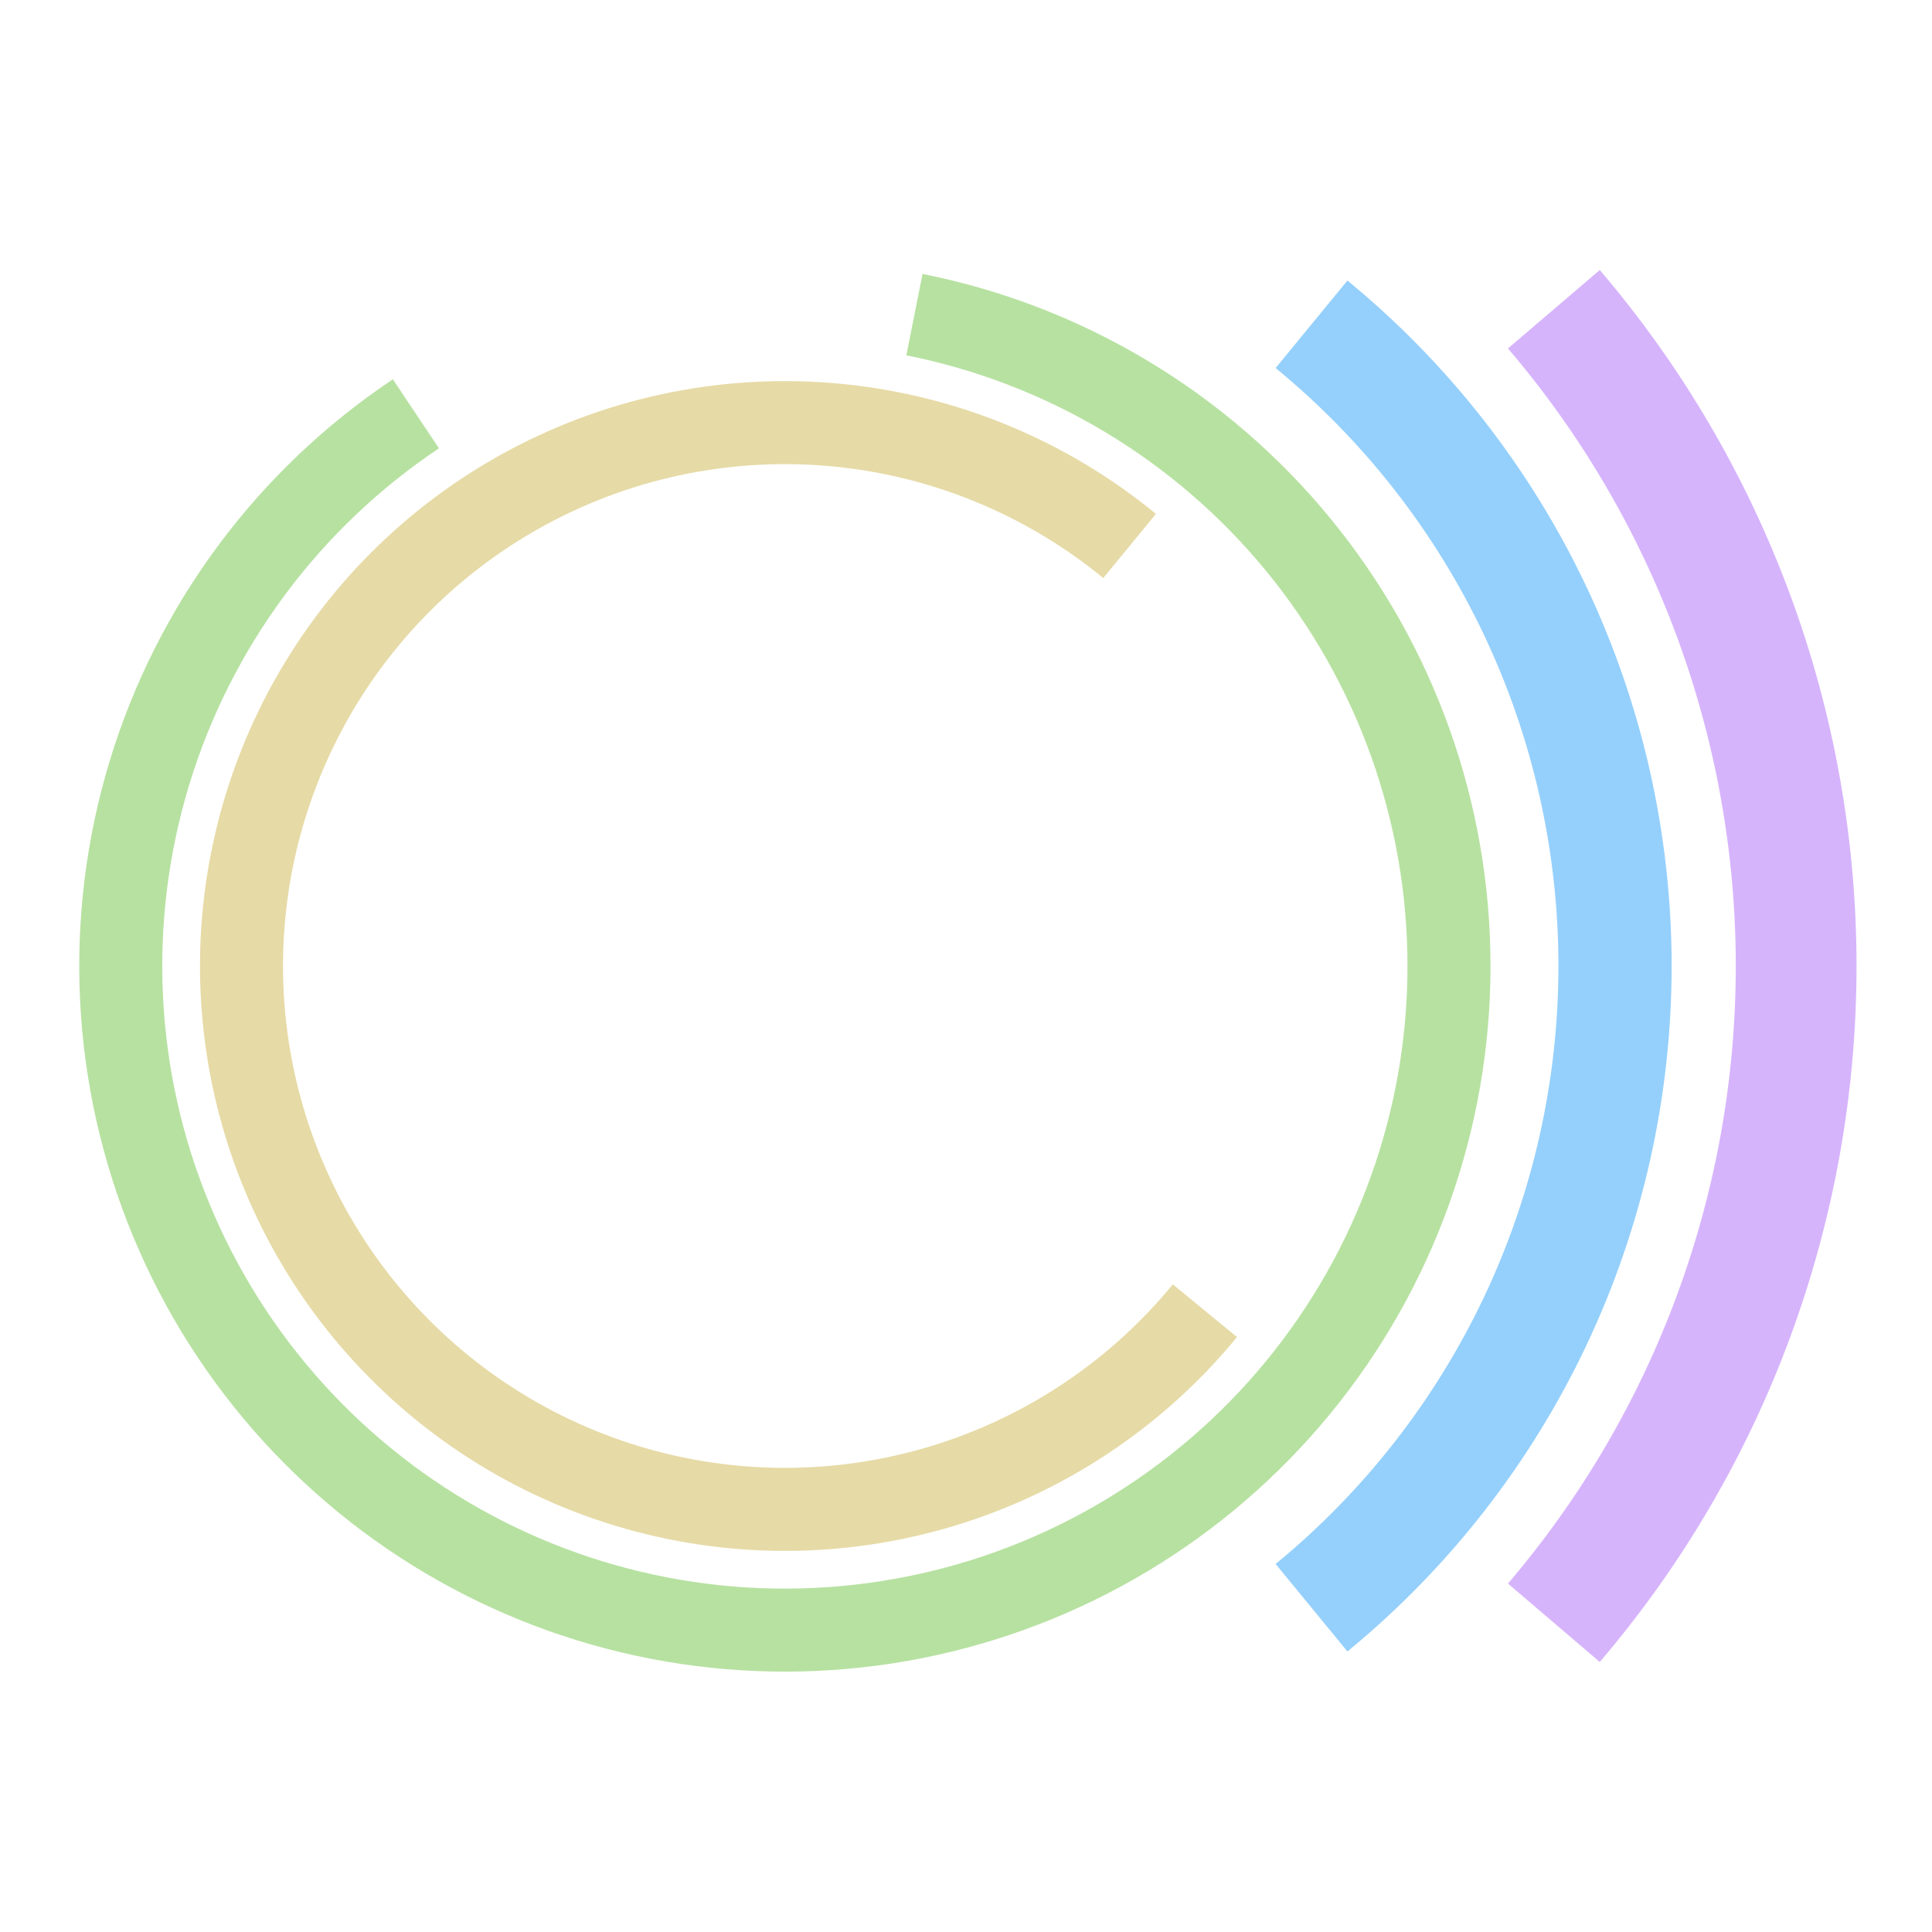
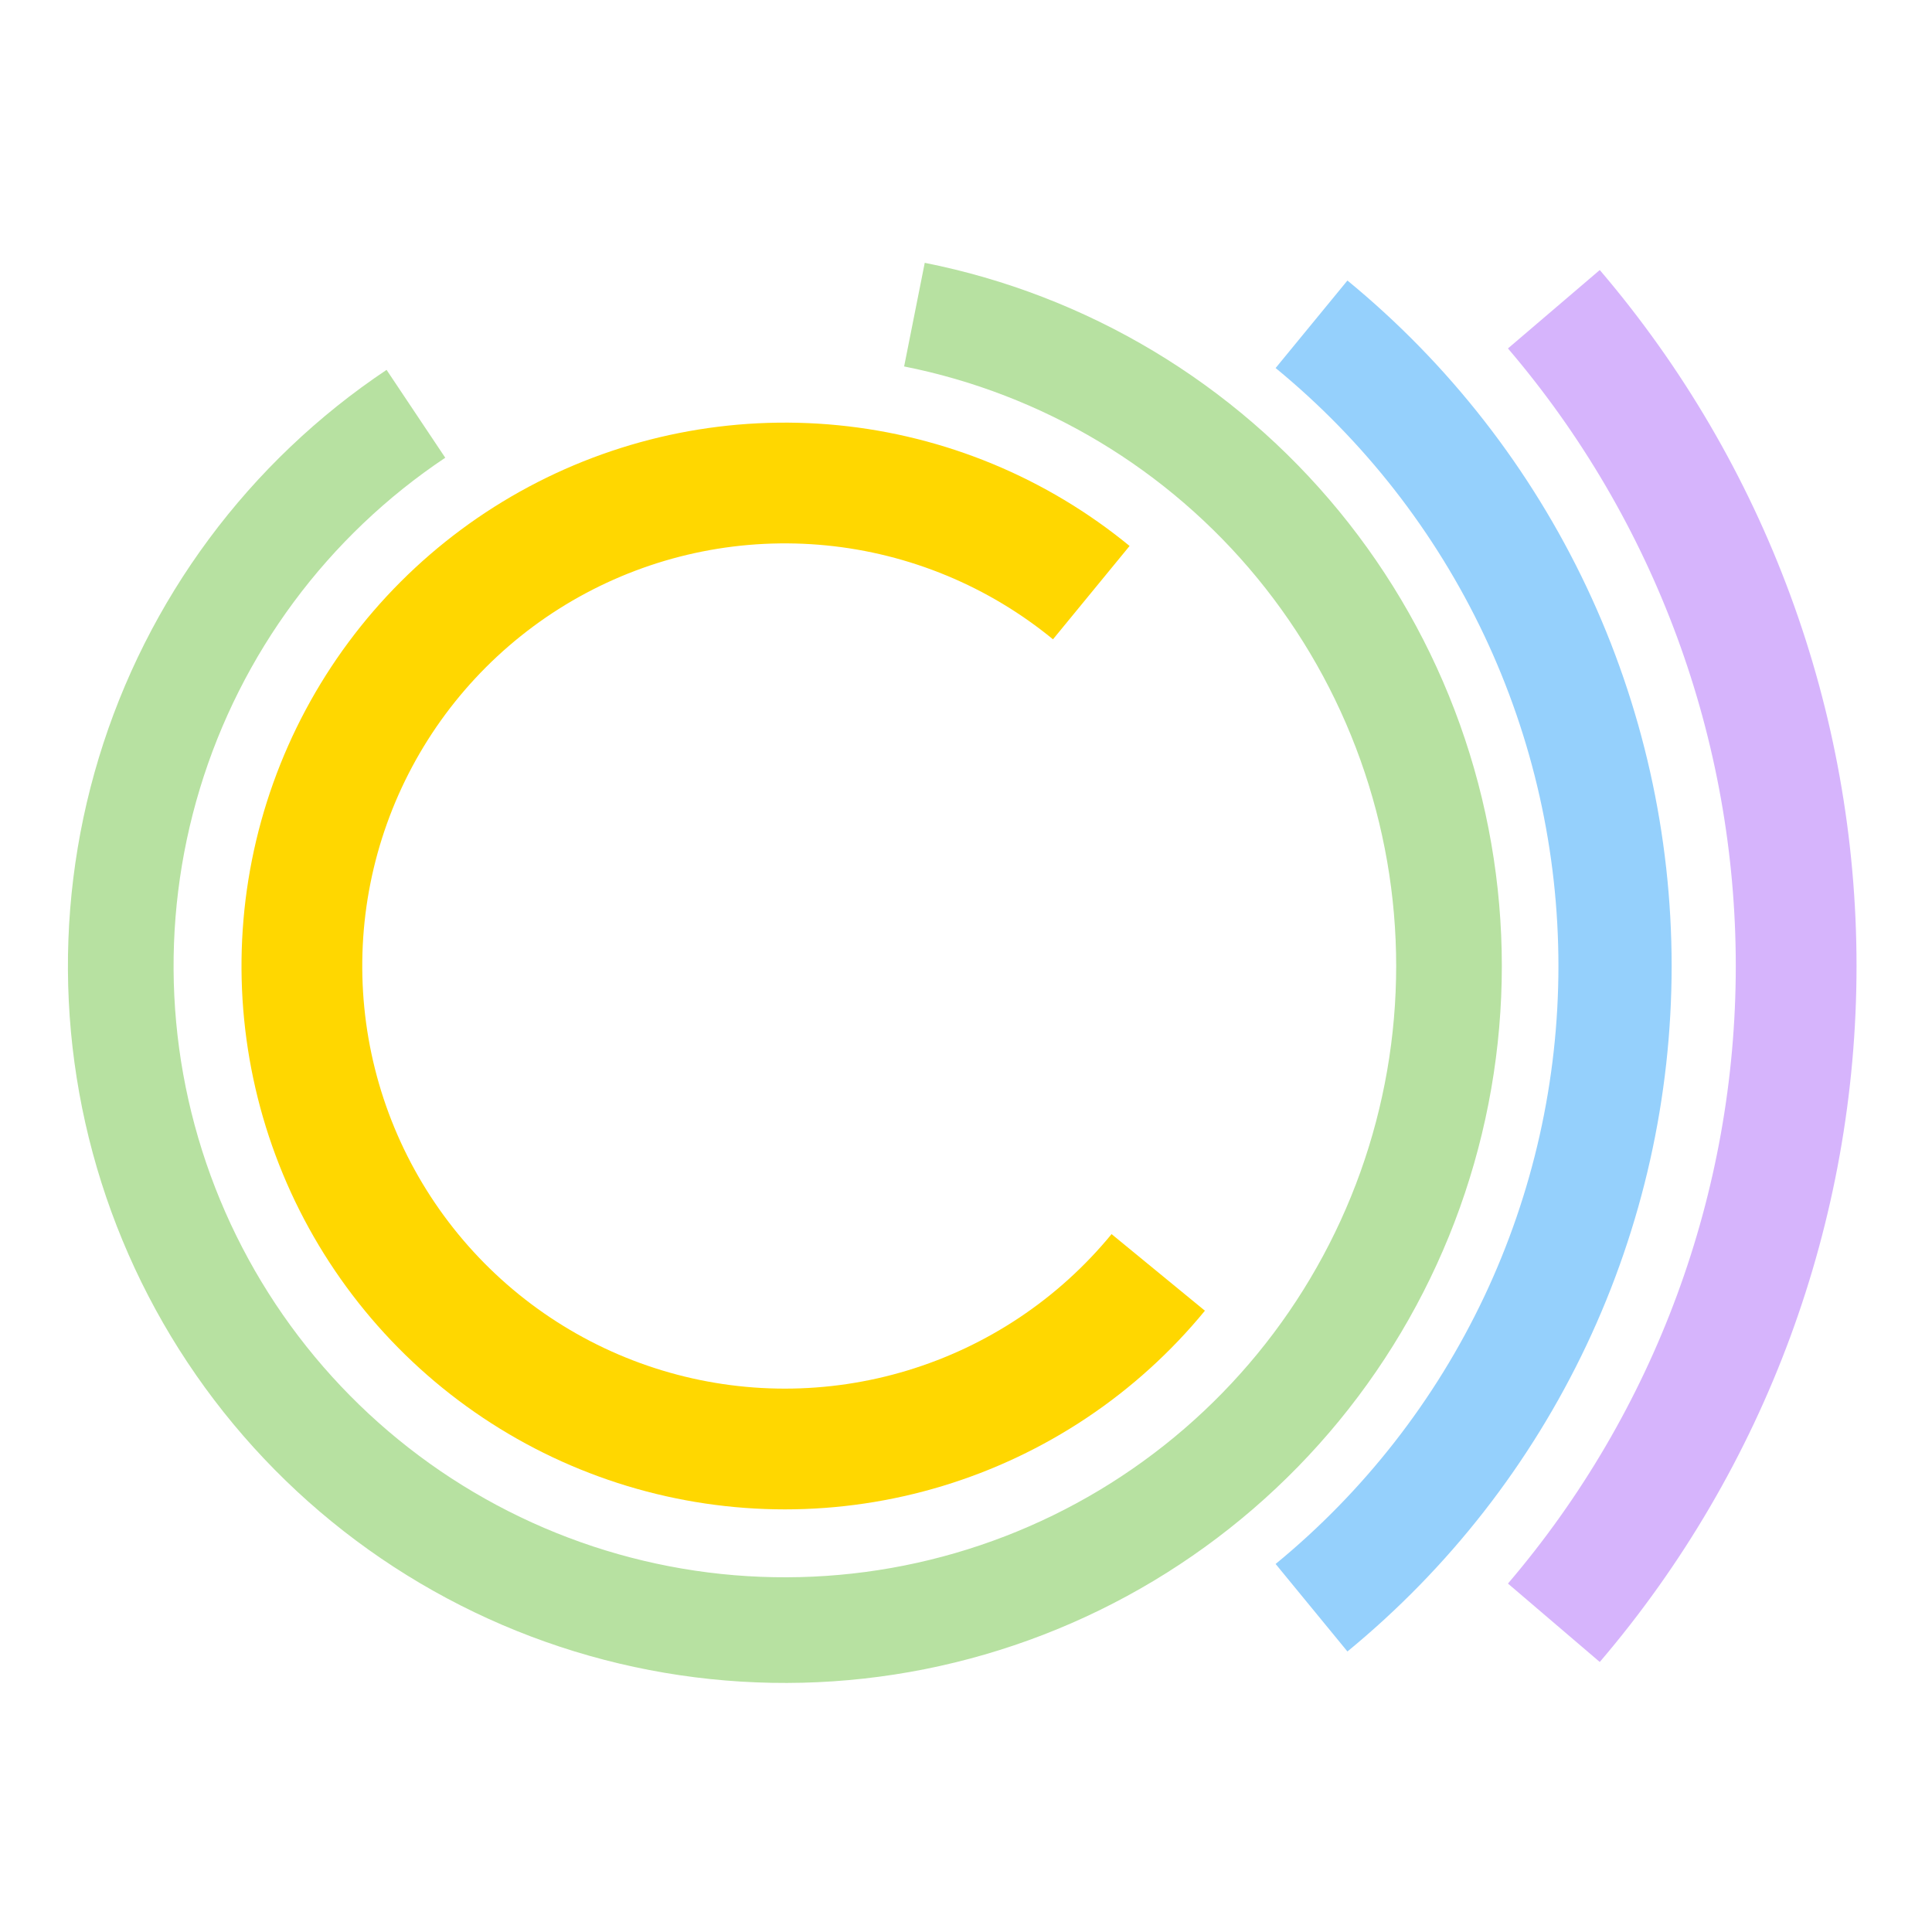
<svg xmlns="http://www.w3.org/2000/svg" width="288pt" height="288pt" viewBox="0 0 288 288" version="1.1">
  <defs>
    <style type="text/css">*{stroke-linejoin: round; stroke-linecap: butt}</style>
  </defs>
  <g id="figure_1">
    <g id="patch_1">
      <path d="M 0 288  L 288 288  L 288 0  L 0 0  L 0 288  z " style="fill: none" />
    </g>
    <g id="axes_1">
      <g id="patch_2">
-         <path d="M 61.999 61.685  C 52.547 68 44.254 75.896 37.482 85.026  C 30.711 94.156 25.563 104.384 22.263 115.262  C 18.963 126.139 17.561 137.504 18.119 148.858  C 18.677 160.211 21.186 171.384 25.536 181.886  C 29.886 192.387 36.012 202.062 43.646 210.484  C 51.279 218.907 60.307 225.952 70.332 231.31  C 80.357 236.669 91.23 240.261 102.474 241.928  C 113.718 243.596 125.165 243.315 136.314 241.098  C 147.463 238.88 158.146 234.759 167.896 228.915  C 177.646 223.071 186.317 215.592 193.528 206.805  C 200.739 198.018 206.383 188.055 210.213 177.352  C 214.042 166.65 216 155.367 216 144  C 216 132.633 214.042 121.35 210.213 110.648  C 206.383 99.945 200.739 89.982 193.528 81.195  C 186.317 72.408 177.646 64.929 167.896 59.085  C 158.146 53.241 147.463 49.12 136.314 46.902  " clip-path="url(#p00a7138340)" style="fill: none; stroke: #b7e1a1; stroke-width: 12.375; stroke-linejoin: miter" />
+         <path d="M 61.999 61.685  C 52.547 68 44.254 75.896 37.482 85.026  C 30.711 94.156 25.563 104.384 22.263 115.262  C 18.963 126.139 17.561 137.504 18.119 148.858  C 18.677 160.211 21.186 171.384 25.536 181.886  C 29.886 192.387 36.012 202.062 43.646 210.484  C 51.279 218.907 60.307 225.952 70.332 231.31  C 80.357 236.669 91.23 240.261 102.474 241.928  C 113.718 243.596 125.165 243.315 136.314 241.098  C 147.463 238.88 158.146 234.759 167.896 228.915  C 177.646 223.071 186.317 215.592 193.528 206.805  C 200.739 198.018 206.383 188.055 210.213 177.352  C 214.042 166.65 216 155.367 216 144  C 216 132.633 214.042 121.35 210.213 110.648  C 206.383 99.945 200.739 89.982 193.528 81.195  C 186.317 72.408 177.646 64.929 167.896 59.085  C 158.146 53.241 147.463 49.12 136.314 46.902  " clip-path="url(#p22951d1965)" style="fill: none; stroke: #b7e1a1; stroke-width: 15.75; stroke-linejoin: miter" />
      </g>
      <g id="patch_3">
-         <path d="M 168.386 81.386  C 162.228 76.332 155.357 72.214 147.997 69.166  C 140.637 66.117 132.868 64.171 124.939 63.39  C 117.011 62.609 109.011 63.002 101.198 64.556  C 93.384 66.111 85.843 68.809 78.817 72.564  C 71.791 76.32 65.358 81.091 59.724 86.724  C 54.091 92.358 49.32 98.791 45.564 105.817  C 41.809 112.843 39.111 120.384 37.556 128.198  C 36.002 136.011 35.609 144.011 36.39 151.939  C 37.171 159.868 39.117 167.637 42.166 174.997  C 45.214 182.357 49.332 189.228 54.386 195.386  C 59.44 201.544 65.375 206.923 71.999 211.349  C 78.623 215.775 85.863 219.2 93.487 221.512  C 101.11 223.825 109.034 225 117 225  C 124.966 225 132.89 223.825 140.513 221.512  C 148.137 219.2 155.377 215.775 162.001 211.349  C 168.625 206.923 174.56 201.544 179.614 195.386  " clip-path="url(#p00a7138340)" style="fill: none; stroke: #e6daa6; stroke-width: 12.375; stroke-linejoin: miter" />
+         <path d="M 162.676 88.343  C 157.202 83.851 151.096 80.191 144.553 77.481  C 138.011 74.771 131.104 73.041 124.057 72.347  C 117.01 71.653 109.899 72.002 102.953 73.383  C 96.008 74.765 89.305 77.164 83.059 80.502  C 76.814 83.84 71.096 88.081 66.088 93.088  C 61.081 98.096 56.84 103.814 53.502 110.059  C 50.164 116.305 47.765 123.008 46.383 129.953  C 45.002 136.899 44.653 144.01 45.347 151.057  C 46.041 158.104 47.771 165.011 50.481 171.553  C 53.191 178.096 56.851 184.202 61.343 189.676  C 65.836 195.15 71.111 199.932 76.999 203.866  C 82.887 207.8 89.323 210.844 96.1 212.9  C 102.876 214.955 109.919 216 117 216  C 124.081 216 131.124 214.955 137.9 212.9  C 144.677 210.844 151.113 207.8 157.001 203.866  C 162.889 199.932 168.164 195.15 172.657 189.676  " clip-path="url(#p22951d1965)" style="fill: none; stroke: #ffd700; stroke-width: 18; stroke-linejoin: miter" />
      </g>
      <g id="patch_4">
-         <path d="M 195.506 239.66  C 209.65 228.052 221.045 213.451 228.869 196.91  C 236.692 180.369 240.75 162.297 240.75 144  C 240.75 125.703 236.692 107.631 228.869 91.09  C 221.045 74.549 209.65 59.948 195.506 48.34  " clip-path="url(#p00a7138340)" style="fill: none; stroke: #95d0fc; stroke-width: 16.875; stroke-linejoin: miter" />
+         <path d="M 195.506 239.66  C 209.65 228.052 221.045 213.451 228.869 196.91  C 236.692 180.369 240.75 162.297 240.75 144  C 240.75 125.703 236.692 107.631 228.869 91.09  C 221.045 74.549 209.65 59.948 195.506 48.34  " clip-path="url(#p22951d1965)" style="fill: none; stroke: #95d0fc; stroke-width: 16.875; stroke-linejoin: miter" />
      </g>
      <g id="patch_5">
-         <path d="M 231.631 241.904  C 254.937 214.617 267.75 179.885 267.75 144  C 267.75 108.115 254.937 73.383 231.631 46.096  " clip-path="url(#p00a7138340)" style="fill: none; stroke: #d6b4fc; stroke-width: 18; stroke-linejoin: miter" />
+         <path d="M 231.631 241.904  C 254.937 214.617 267.75 179.885 267.75 144  C 267.75 108.115 254.937 73.383 231.631 46.096  " clip-path="url(#p22951d1965)" style="fill: none; stroke: #d6b4fc; stroke-width: 18; stroke-linejoin: miter" />
      </g>
    </g>
  </g>
  <defs>
-     <clipPath id="p00a7138340">
+     <clipPath id="p22951d1965">
      <rect x="0" y="0" width="288" height="288" />
    </clipPath>
  </defs>
</svg>
